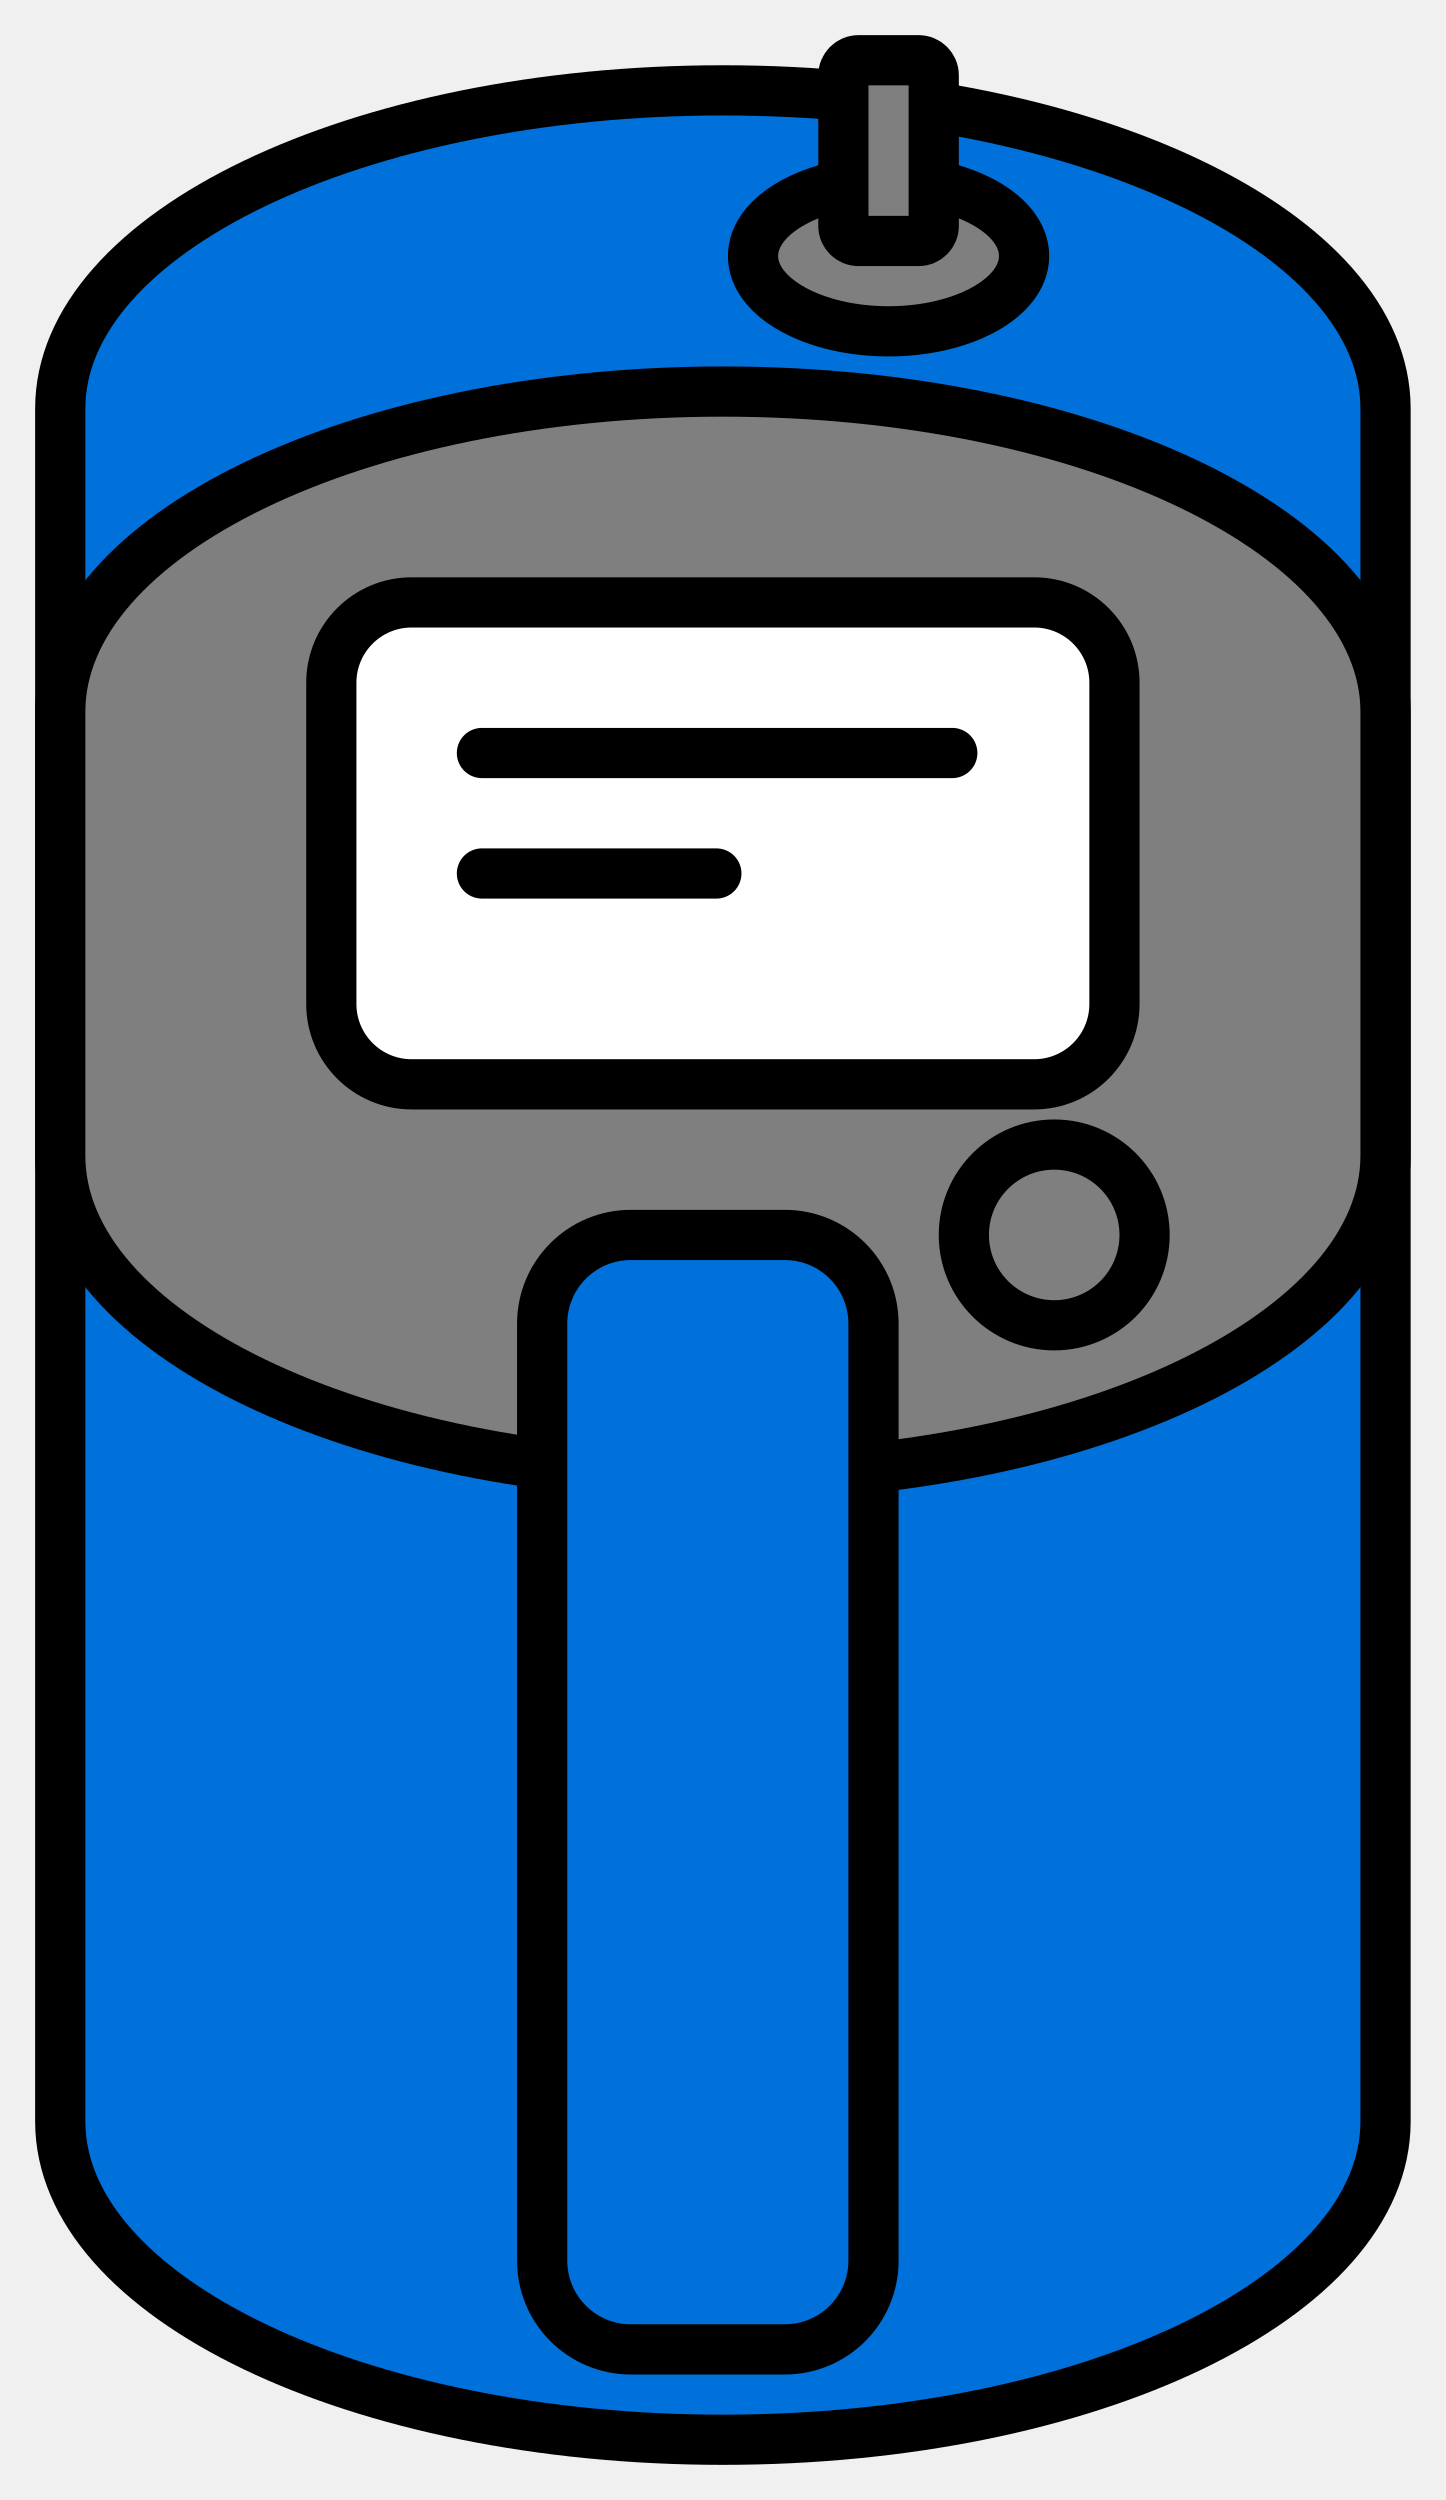
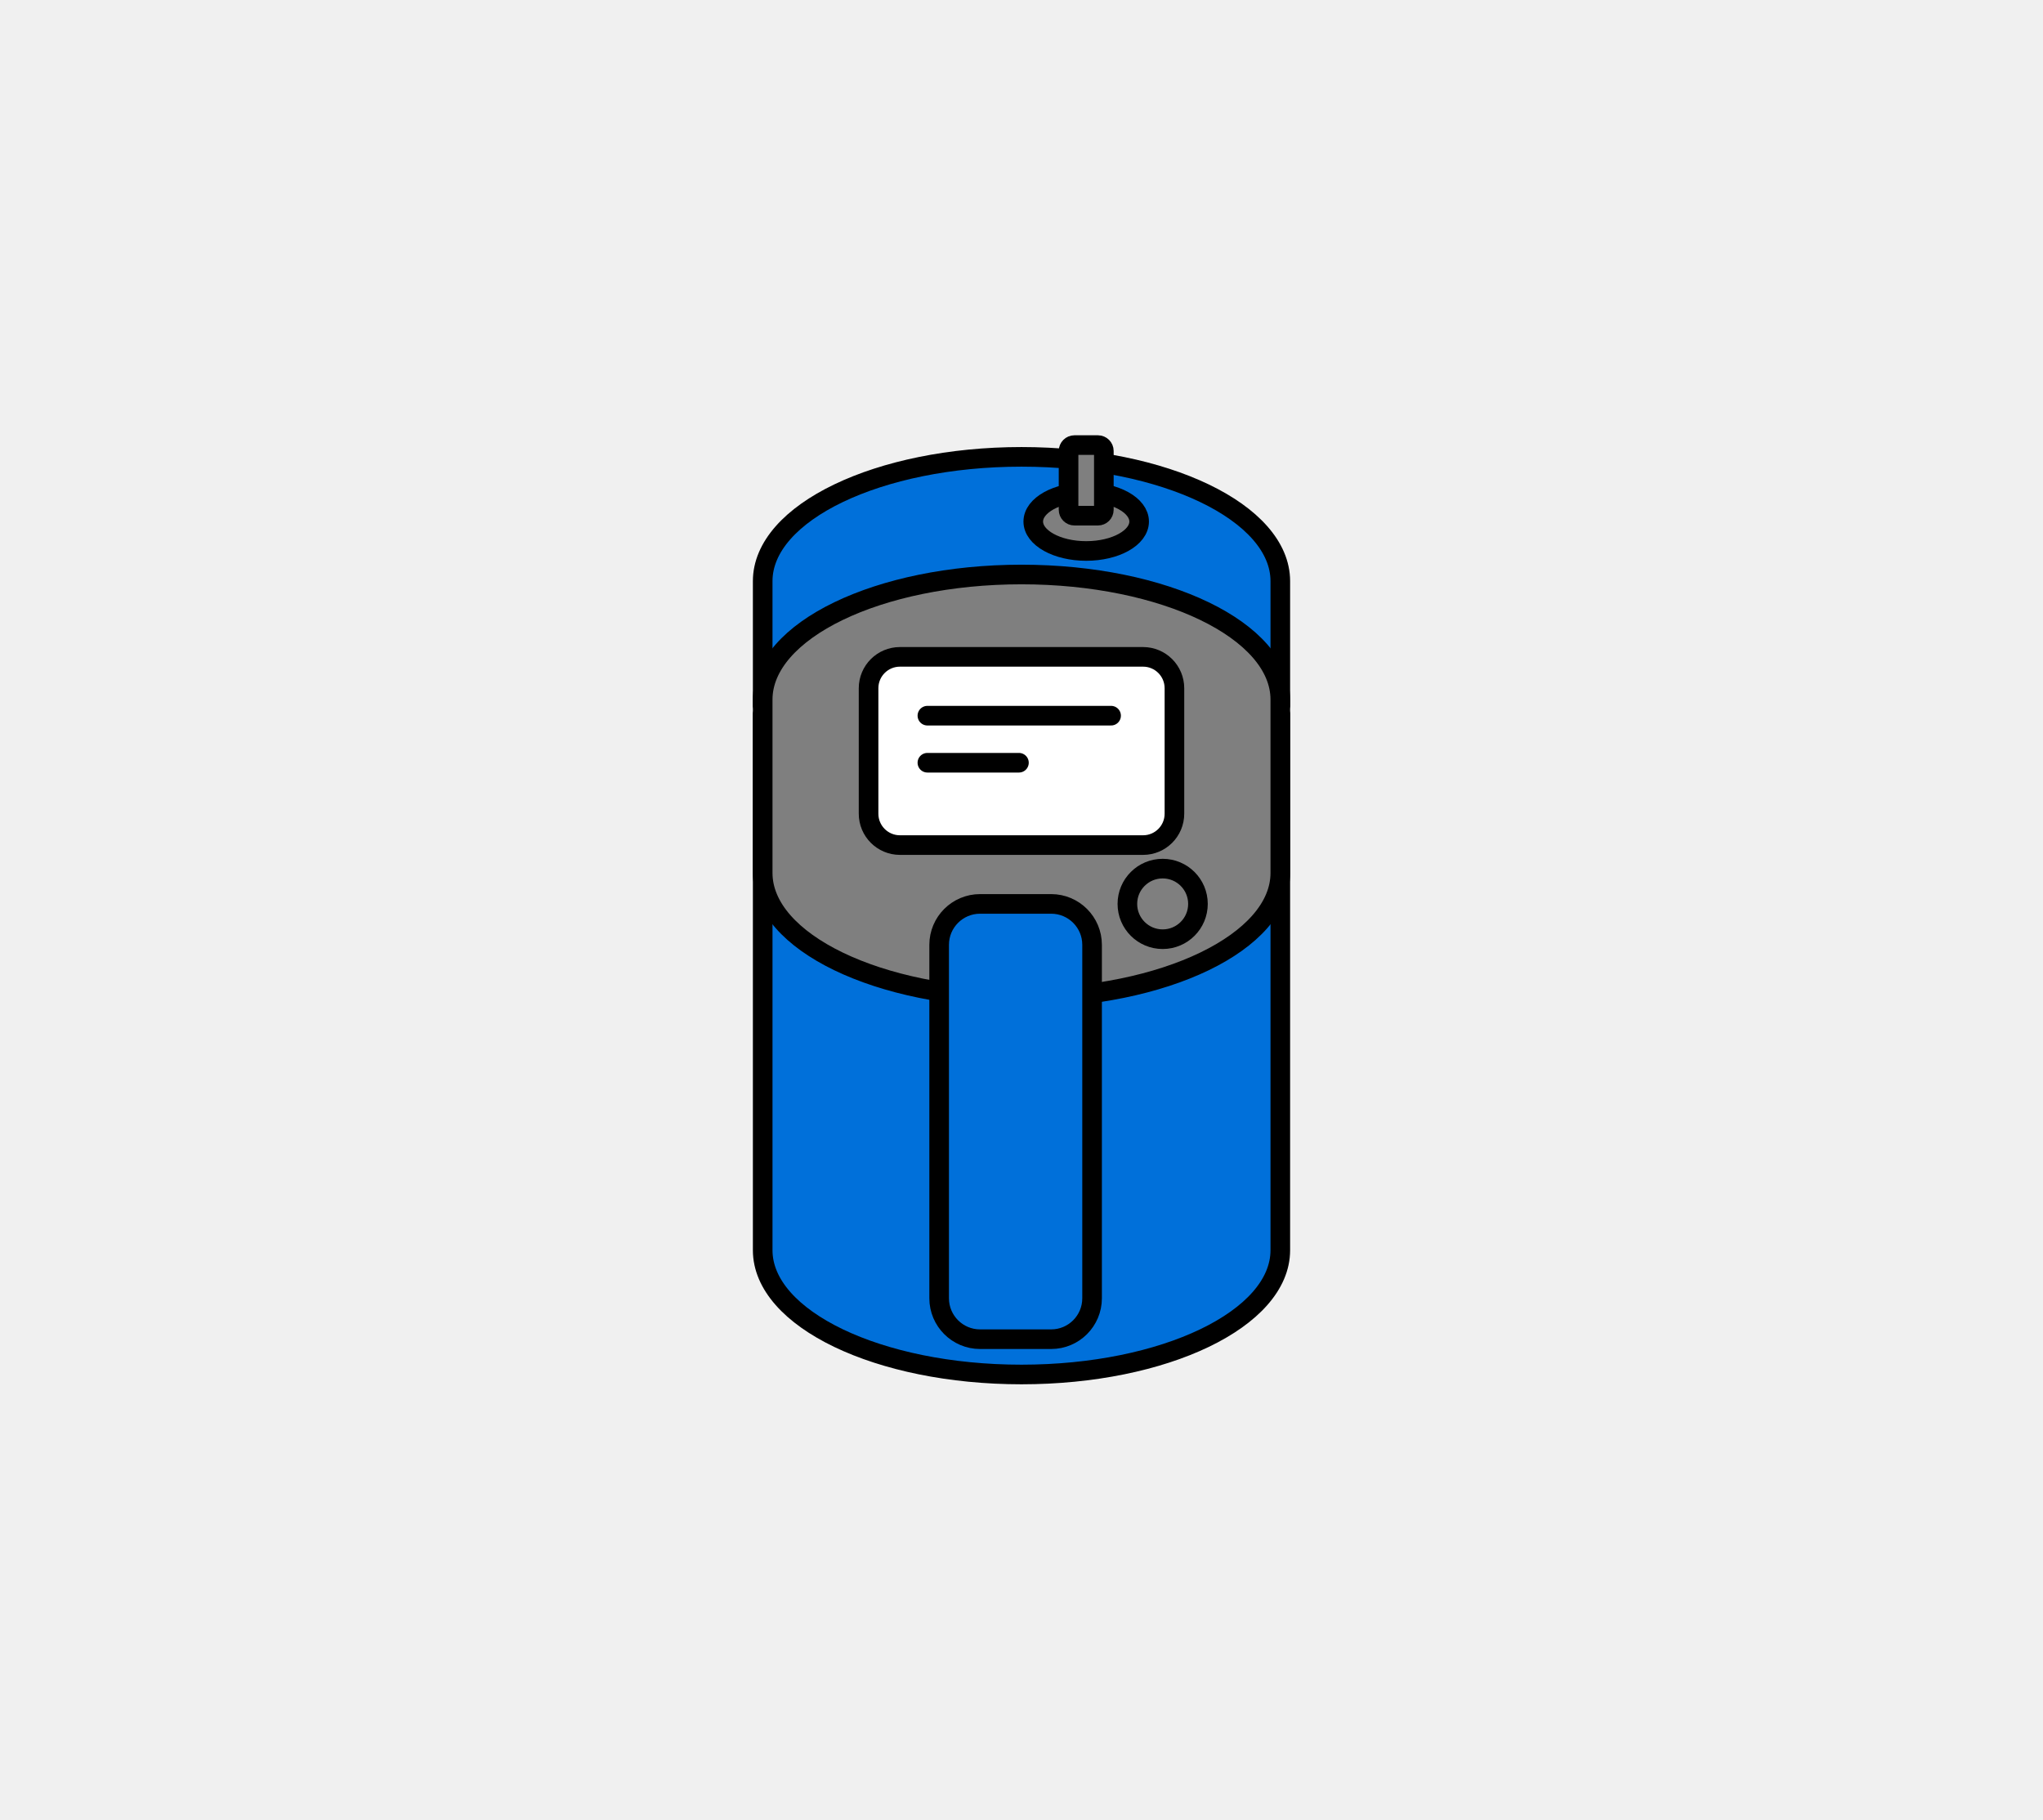
- <svg xmlns="http://www.w3.org/2000/svg" width="48" height="83" overflow="hidden">
-   <g transform="translate(-858 -61)">
-     <path d="M882 64C894.15 64 904 68.73 904 74.565L904 85.13 903.692 85.13 904 85.879 904 120.87 904 120.87 904 131.435C904 137.27 894.15 142 882 142 869.85 142 860 137.27 860 131.435L860 128.775 860 128.775 860 85.879 860.308 85.13 860 85.13 860 74.565C860 68.73 869.85 64 882 64Z" stroke="#000000" stroke-width="1.667" stroke-miterlimit="8" fill="#0070DA" fill-rule="evenodd" />
-     <path d="M882 74C894.15 74 904 78.76 904 84.632L904 88.737 904 95.263 904 99.368C904 105.24 894.15 110 882 110 869.85 110 860 105.24 860 99.368L860 95.263 860 88.737 860 84.632C860 78.76 869.85 74 882 74Z" stroke="#000000" stroke-width="1.667" stroke-linecap="round" stroke-linejoin="round" stroke-miterlimit="10" fill="#7F7F7F" fill-rule="evenodd" />
-     <path d="M869 83.667C869 82.194 870.194 81 871.667 81L892.333 81C893.806 81 895 82.194 895 83.667L895 94.333C895 95.806 893.806 97 892.333 97L871.667 97C870.194 97 869 95.806 869 94.333Z" stroke="#000000" stroke-width="1.667" stroke-miterlimit="8" fill="#FFFFFF" fill-rule="evenodd" />
-     <path d="M876 104.944C876 103.318 877.318 102 878.944 102L884.056 102C885.682 102 887 103.318 887 104.944L887 136.056C887 137.682 885.682 139 884.056 139L878.944 139C877.318 139 876 137.682 876 136.056Z" stroke="#000000" stroke-width="1.667" stroke-miterlimit="8" fill="#0070DA" fill-rule="evenodd" />
-     <path d="M890 102C890 100.343 891.343 99 893 99 894.657 99 896 100.343 896 102 896 103.657 894.657 105 893 105 891.343 105 890 103.657 890 102Z" stroke="#000000" stroke-width="1.667" stroke-linecap="round" stroke-linejoin="round" stroke-miterlimit="10" fill="#7F7F7F" fill-rule="evenodd" />
-     <path d="M883 69.5C883 68.119 885.015 67 887.5 67 889.985 67 892 68.119 892 69.5 892 70.881 889.985 72 887.5 72 885.015 72 883 70.881 883 69.5Z" stroke="#000000" stroke-width="1.667" stroke-linecap="round" stroke-linejoin="round" stroke-miterlimit="10" fill="#7F7F7F" fill-rule="evenodd" />
-     <path d="M886 63.5C886 63.224 886.224 63 886.5 63L888.5 63C888.776 63 889 63.224 889 63.5L889 68.5C889 68.776 888.776 69 888.5 69L886.5 69C886.224 69 886 68.776 886 68.5Z" stroke="#000000" stroke-width="1.667" stroke-linecap="round" stroke-linejoin="round" stroke-miterlimit="10" fill="#7F7F7F" fill-rule="evenodd" />
-     <path d="M874 86 889.616 86" stroke="#000000" stroke-width="1.667" stroke-linecap="round" stroke-miterlimit="8" fill="none" fill-rule="evenodd" />
-     <path d="M874 90 881.783 90" stroke="#000000" stroke-width="1.667" stroke-linecap="round" stroke-miterlimit="8" fill="none" fill-rule="evenodd" />
+ <svg xmlns="http://www.w3.org/2000/svg" width="130.25px" height="116px" overflow="hidden" viewBox="-47.125 -26.875 130.25 116">
+   <rect id="bounding-box" x="-47.125" y="-26.875" width="130.25" height="116" fill="none" pointer-events="all" />
+   <g id="svg_scaling_group" transform="scale(0.7499985)">
+     <g transform="translate(-858 -61)">
+       <path d="M882 64C894.15 64 904 68.73 904 74.565L904 85.13 903.692 85.13 904 85.879 904 120.87 904 120.87 904 131.435C904 137.27 894.15 142 882 142 869.85 142 860 137.27 860 131.435L860 128.775 860 128.775 860 85.879 860.308 85.13 860 85.13 860 74.565C860 68.73 869.85 64 882 64Z" stroke="#000000" stroke-width="1.667" stroke-linecap="round" stroke-linejoin="round" stroke-miterlimit="10" fill="#0070DA" fill-rule="evenodd" />
+       <path d="M882 74C894.15 74 904 78.76 904 84.632L904 88.737 904 95.263 904 99.368C904 105.24 894.15 110 882 110 869.85 110 860 105.24 860 99.368L860 95.263 860 88.737 860 84.632C860 78.76 869.85 74 882 74Z" stroke="#000000" stroke-width="1.667" stroke-linecap="round" stroke-linejoin="round" stroke-miterlimit="10" fill="#7F7F7F" fill-rule="evenodd" />
+       <path d="M869 83.667C869 82.194 870.194 81 871.667 81L892.333 81C893.806 81 895 82.194 895 83.667L895 94.333C895 95.806 893.806 97 892.333 97L871.667 97C870.194 97 869 95.806 869 94.333Z" stroke="#000000" stroke-width="1.667" stroke-linecap="round" stroke-linejoin="round" stroke-miterlimit="10" fill="#FFFFFF" fill-rule="evenodd" />
+       <path d="M875 105.479C875 103.558 876.557 102 878.479 102L884.521 102C886.443 102 888 103.558 888 105.479L888 135.521C888 137.442 886.443 139 884.521 139L878.479 139C876.557 139 875 137.442 875 135.521Z" stroke="#000000" stroke-width="1.667" stroke-linecap="round" stroke-linejoin="round" stroke-miterlimit="10" fill="#0070DA" fill-rule="evenodd" />
+       <path d="M891 102C891 100.343 892.343 99 894 99 895.657 99 897 100.343 897 102 897 103.657 895.657 105 894 105 892.343 105 891 103.657 891 102Z" stroke="#000000" stroke-width="1.667" stroke-linecap="round" stroke-linejoin="round" stroke-miterlimit="10" fill="#7F7F7F" fill-rule="evenodd" />
+       <path d="M883 69.5C883 68.119 885.015 67 887.5 67 889.985 67 892 68.119 892 69.5 892 70.881 889.985 72 887.5 72 885.015 72 883 70.881 883 69.5Z" stroke="#000000" stroke-width="1.667" stroke-linecap="round" stroke-linejoin="round" stroke-miterlimit="10" fill="#7F7F7F" fill-rule="evenodd" />
+       <path d="M886 63.5C886 63.224 886.224 63 886.5 63L888.5 63C888.776 63 889 63.224 889 63.5L889 68.5C889 68.776 888.776 69 888.5 69L886.5 69C886.224 69 886 68.776 886 68.5Z" stroke="#000000" stroke-width="1.667" stroke-linecap="round" stroke-linejoin="round" stroke-miterlimit="10" fill="#7F7F7F" fill-rule="evenodd" />
+       <path d="M874 86 889.616 86" stroke="#000000" stroke-width="1.667" stroke-linecap="round" stroke-linejoin="round" stroke-miterlimit="10" fill="none" fill-rule="evenodd" />
+       <path d="M874 90 881.783 90" stroke="#000000" stroke-width="1.667" stroke-linecap="round" stroke-linejoin="round" stroke-miterlimit="10" fill="none" fill-rule="evenodd" />
+     </g>
  </g>
</svg>
